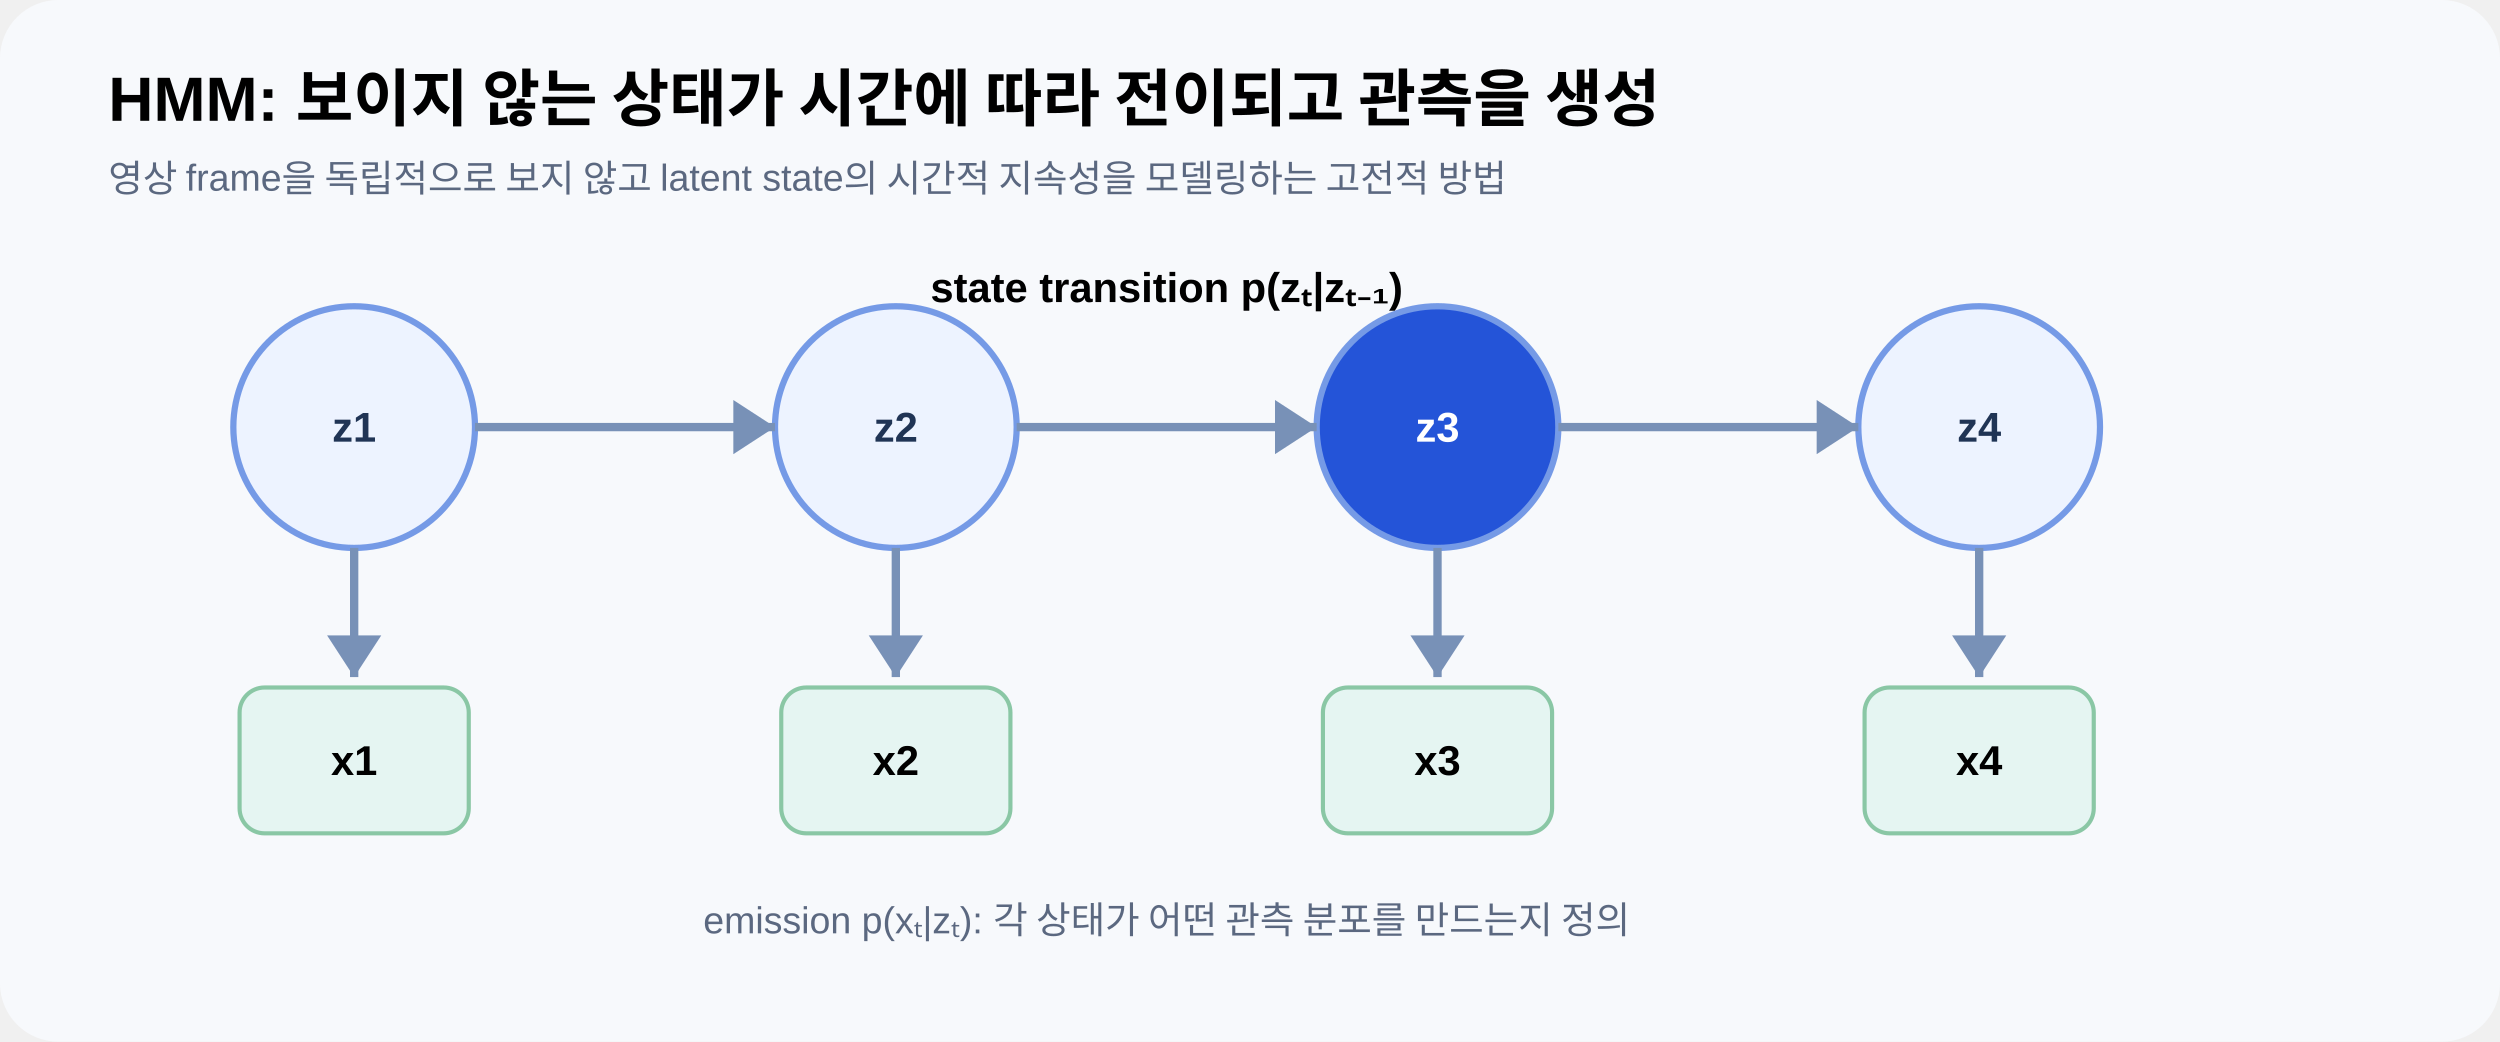
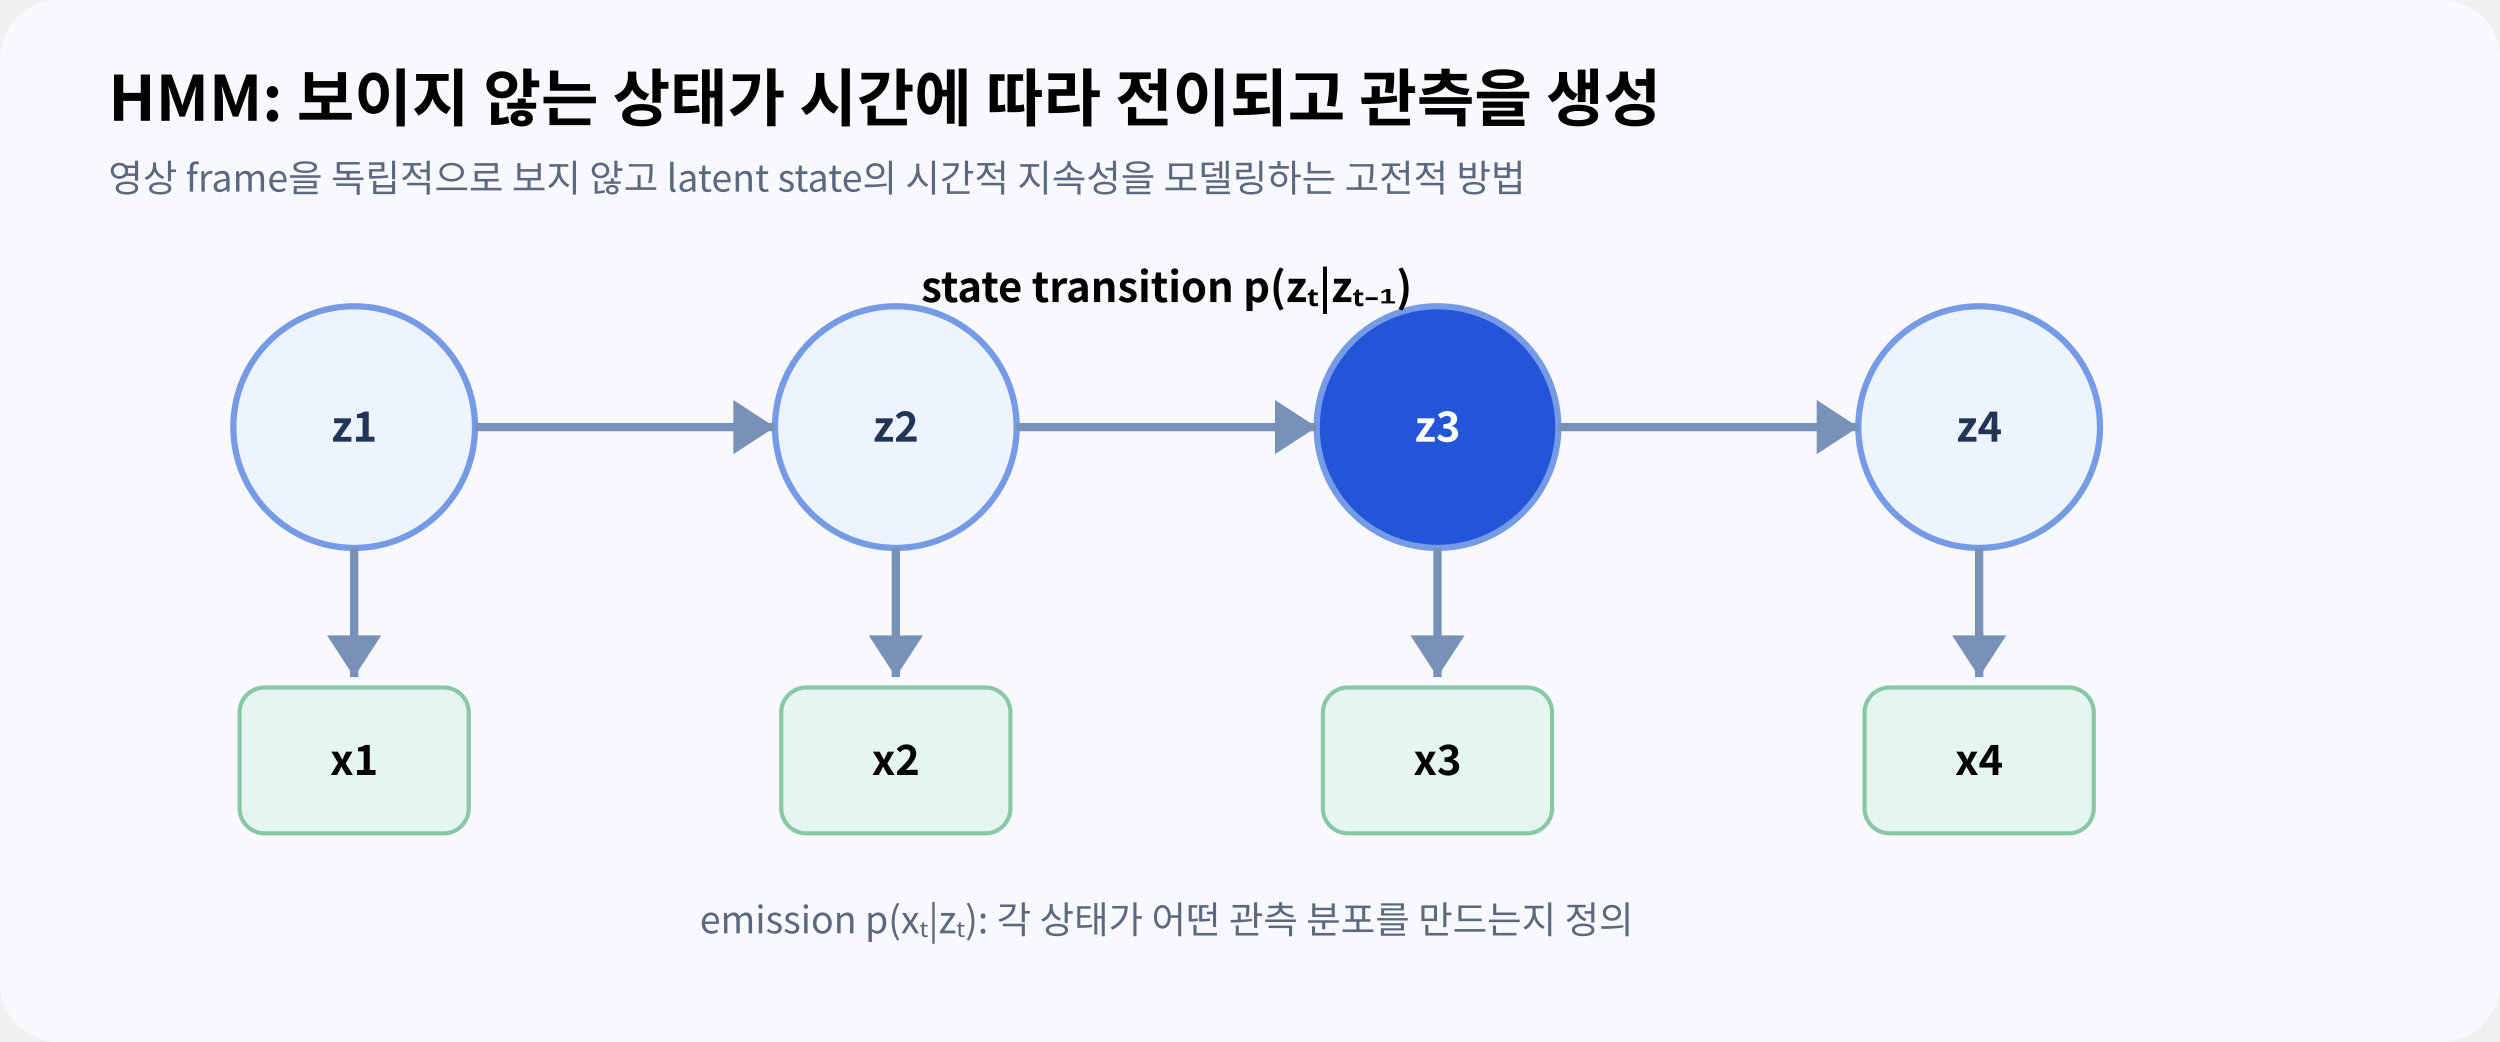
<svg xmlns="http://www.w3.org/2000/svg" viewBox="0 0 1200 500">
-   <style>text{font-family:Arial,'Noto Sans KR',sans-serif}.title{font-size:30px;font-weight:700}.sub{font-size:18px;fill:#5b6880}.label{font-size:20px;font-weight:700}.edge{stroke:#7891b7;stroke-width:4;fill:none}</style>
+   <style>text{font-family:'NanumGothic','Noto Sans CJK KR','Noto Sans KR','Malgun Gothic','Apple SD Gothic Neo',Arial,sans-serif}.title{font-size:30px;font-weight:700}.sub{font-size:18px;fill:#5b6880}.label{font-size:20px;font-weight:700}.edge{stroke:#7891b7;stroke-width:4;fill:none}</style>
  <rect width="1200" height="500" rx="28" fill="#f7f9fc" />
  <text x="52" y="58" class="title">HMM: 보이지 않는 상태가 시간에 따라 전이되고 관측을 생성</text>
  <text x="52" y="92" class="sub">영상 frame을 독립적으로 보지 않고 latent state의 시간적 지속성을 모델링하는 고전적 방법</text>
  <circle cx="170" cy="205" r="58" fill="#edf3ff" stroke="#759ae6" stroke-width="3" />
  <text x="170" y="212" text-anchor="middle" class="label" fill="#203455">z1</text>
  <circle cx="430" cy="205" r="58" fill="#edf3ff" stroke="#759ae6" stroke-width="3" />
  <text x="430" y="212" text-anchor="middle" class="label" fill="#203455">z2</text>
  <circle cx="690" cy="205" r="58" fill="#2454d8" stroke="#759ae6" stroke-width="3" />
  <text x="690" y="212" text-anchor="middle" class="label" fill="#fff">z3</text>
  <circle cx="950" cy="205" r="58" fill="#edf3ff" stroke="#759ae6" stroke-width="3" />
  <text x="950" y="212" text-anchor="middle" class="label" fill="#203455">z4</text>
  <rect x="115" y="330" width="110" height="70" rx="12" fill="#e5f5f2" stroke="#8ac7a5" stroke-width="2" />
  <text x="170" y="372" text-anchor="middle" class="label">x1</text>
  <rect x="375" y="330" width="110" height="70" rx="12" fill="#e5f5f2" stroke="#8ac7a5" stroke-width="2" />
  <text x="430" y="372" text-anchor="middle" class="label">x2</text>
  <rect x="635" y="330" width="110" height="70" rx="12" fill="#e5f5f2" stroke="#8ac7a5" stroke-width="2" />
  <text x="690" y="372" text-anchor="middle" class="label">x3</text>
  <rect x="895" y="330" width="110" height="70" rx="12" fill="#e5f5f2" stroke="#8ac7a5" stroke-width="2" />
  <text x="950" y="372" text-anchor="middle" class="label">x4</text>
  <path d="M228 205 H372" class="edge" />
  <polygon points="372,205 352,192 352,218" fill="#7891b7" />
  <path d="M488 205 H632" class="edge" />
  <polygon points="632,205 612,192 612,218" fill="#7891b7" />
  <path d="M748 205 H892" class="edge" />
  <polygon points="892,205 872,192 872,218" fill="#7891b7" />
  <path d="M170 263 V325" class="edge" />
  <polygon points="170,325 157,305 183,305" fill="#7891b7" />
  <path d="M430 263 V325" class="edge" />
  <polygon points="430,325 417,305 443,305" fill="#7891b7" />
  <path d="M690 263 V325" class="edge" />
  <polygon points="690,325 677,305 703,305" fill="#7891b7" />
  <path d="M950 263 V325" class="edge" />
  <polygon points="950,325 937,305 963,305" fill="#7891b7" />
  <text x="560" y="145" text-anchor="middle" class="label">state transition p(zₜ|zₜ₋₁)</text>
  <text x="560" y="448" text-anchor="middle" class="sub">emission p(xₜ|zₜ): 각 상태가 어떤 관측 분포를 만드는지 정의</text>
</svg>
